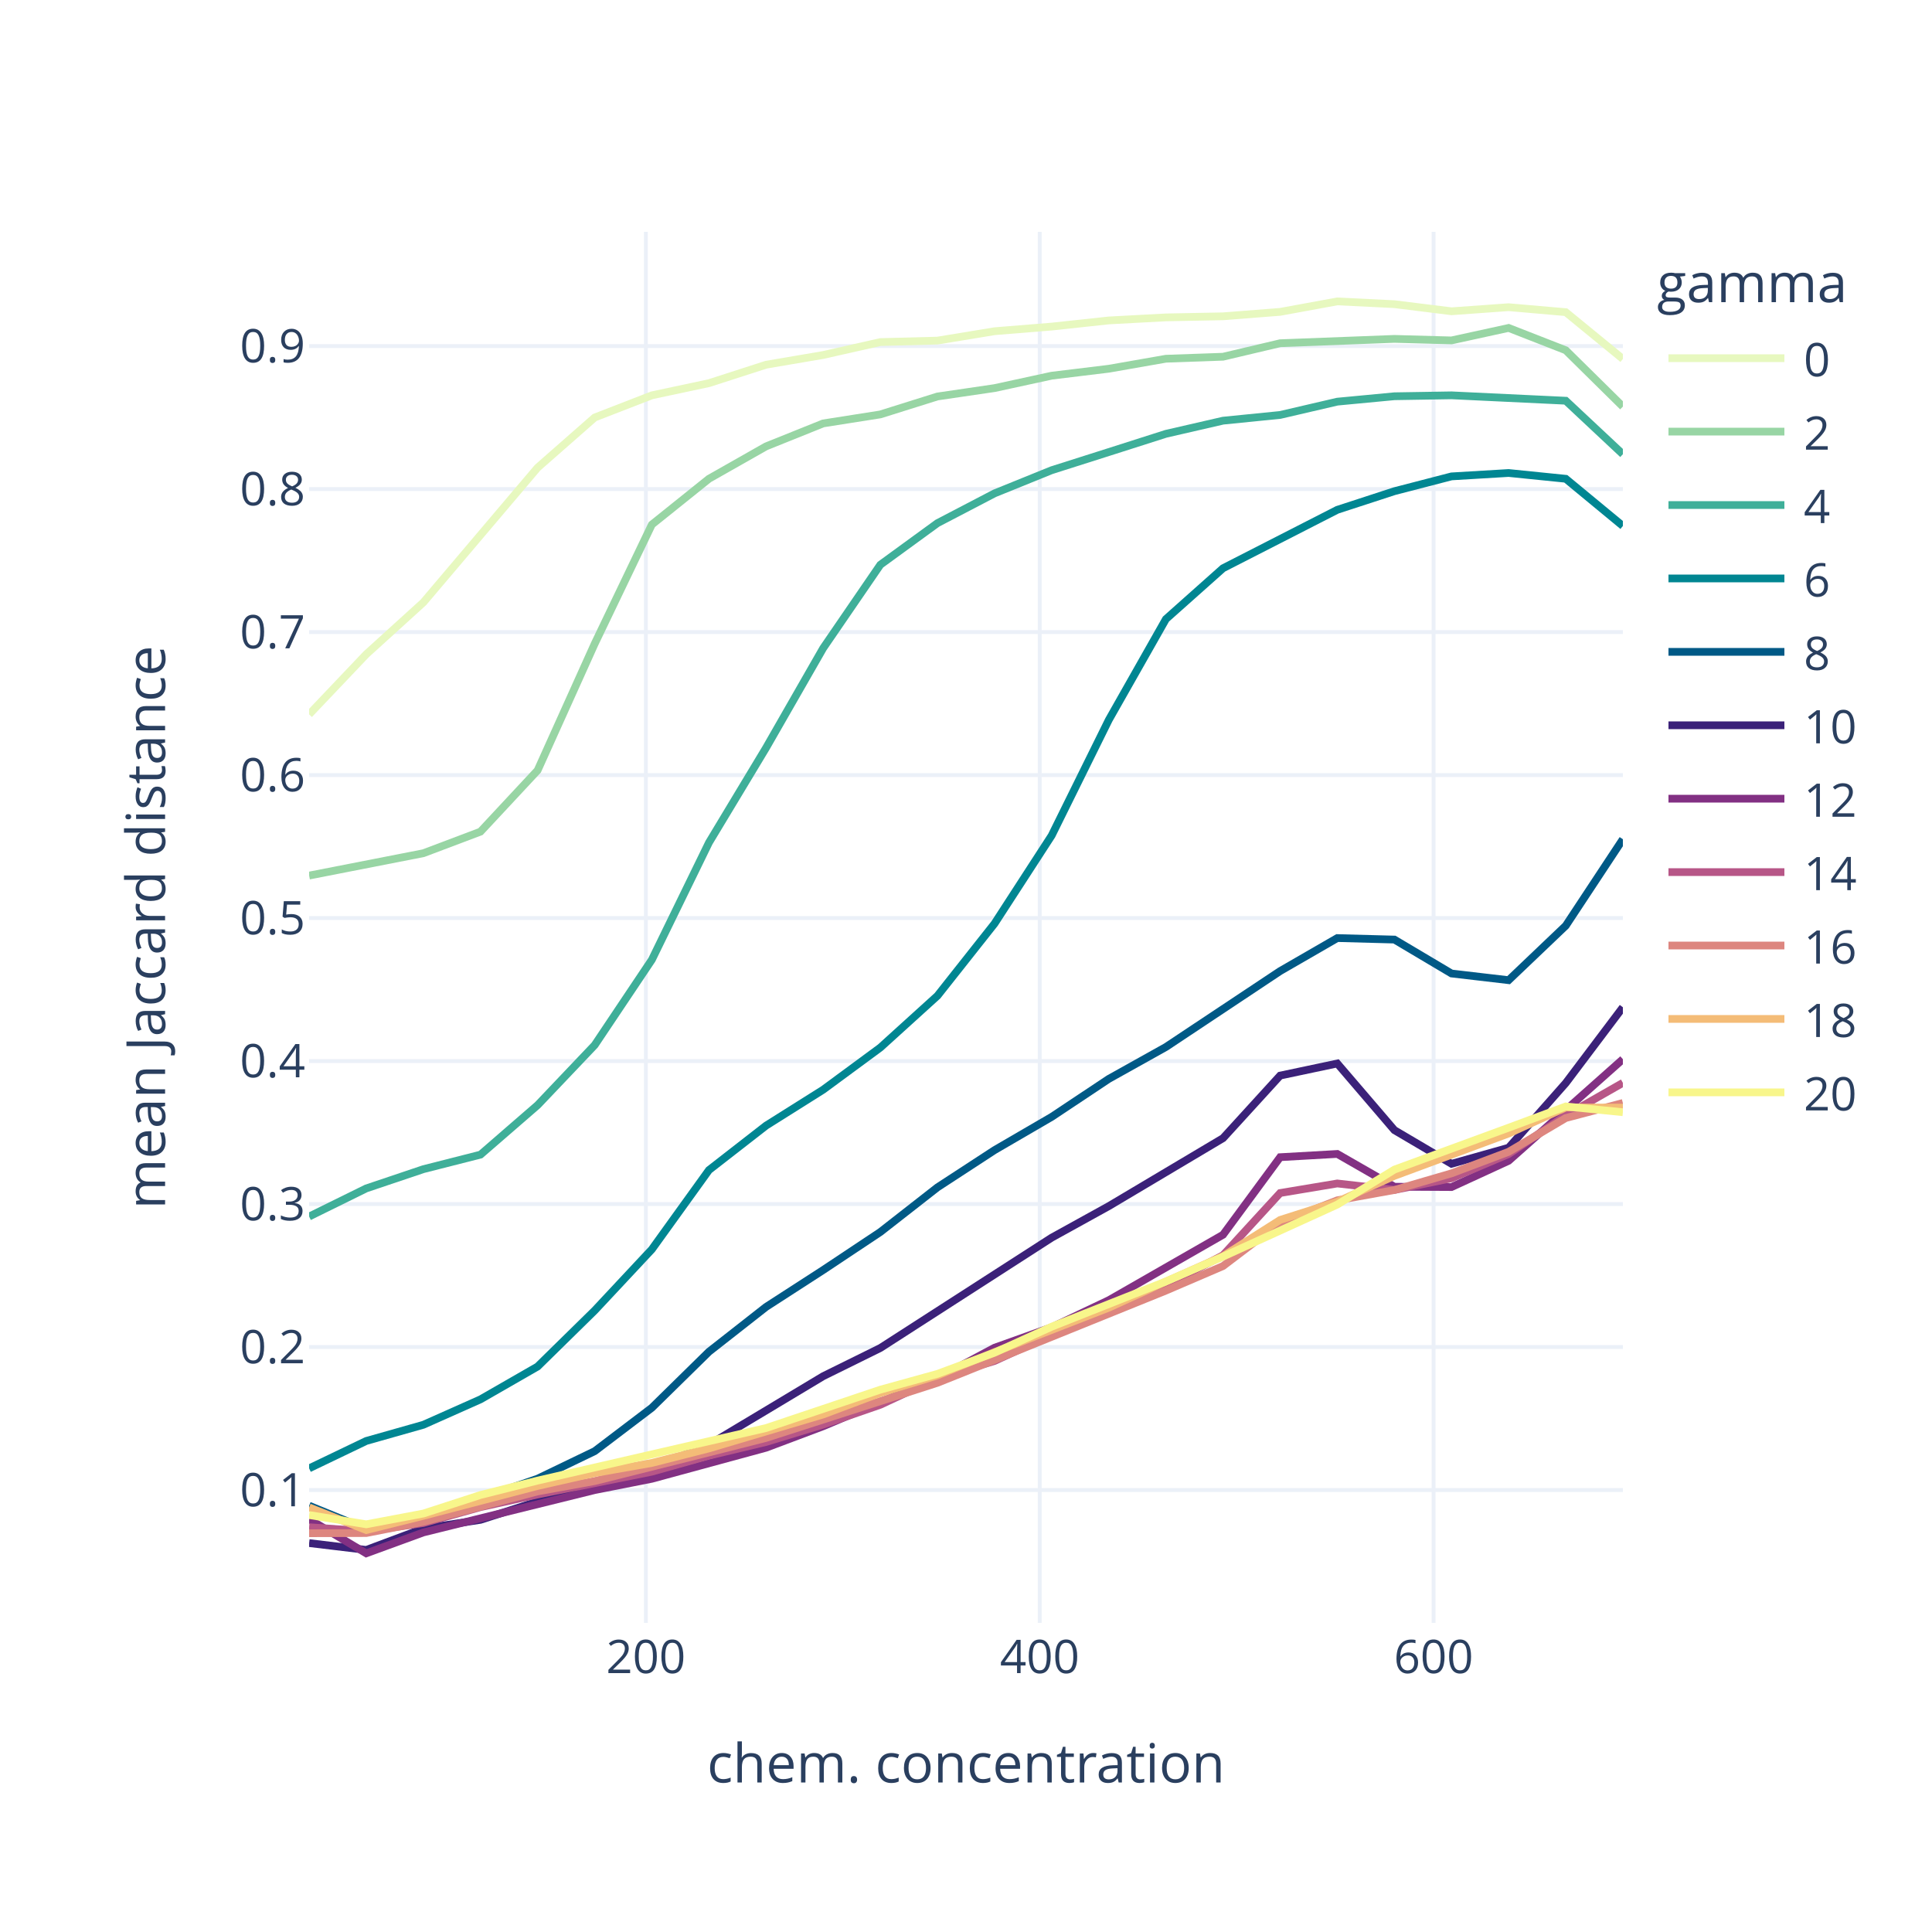
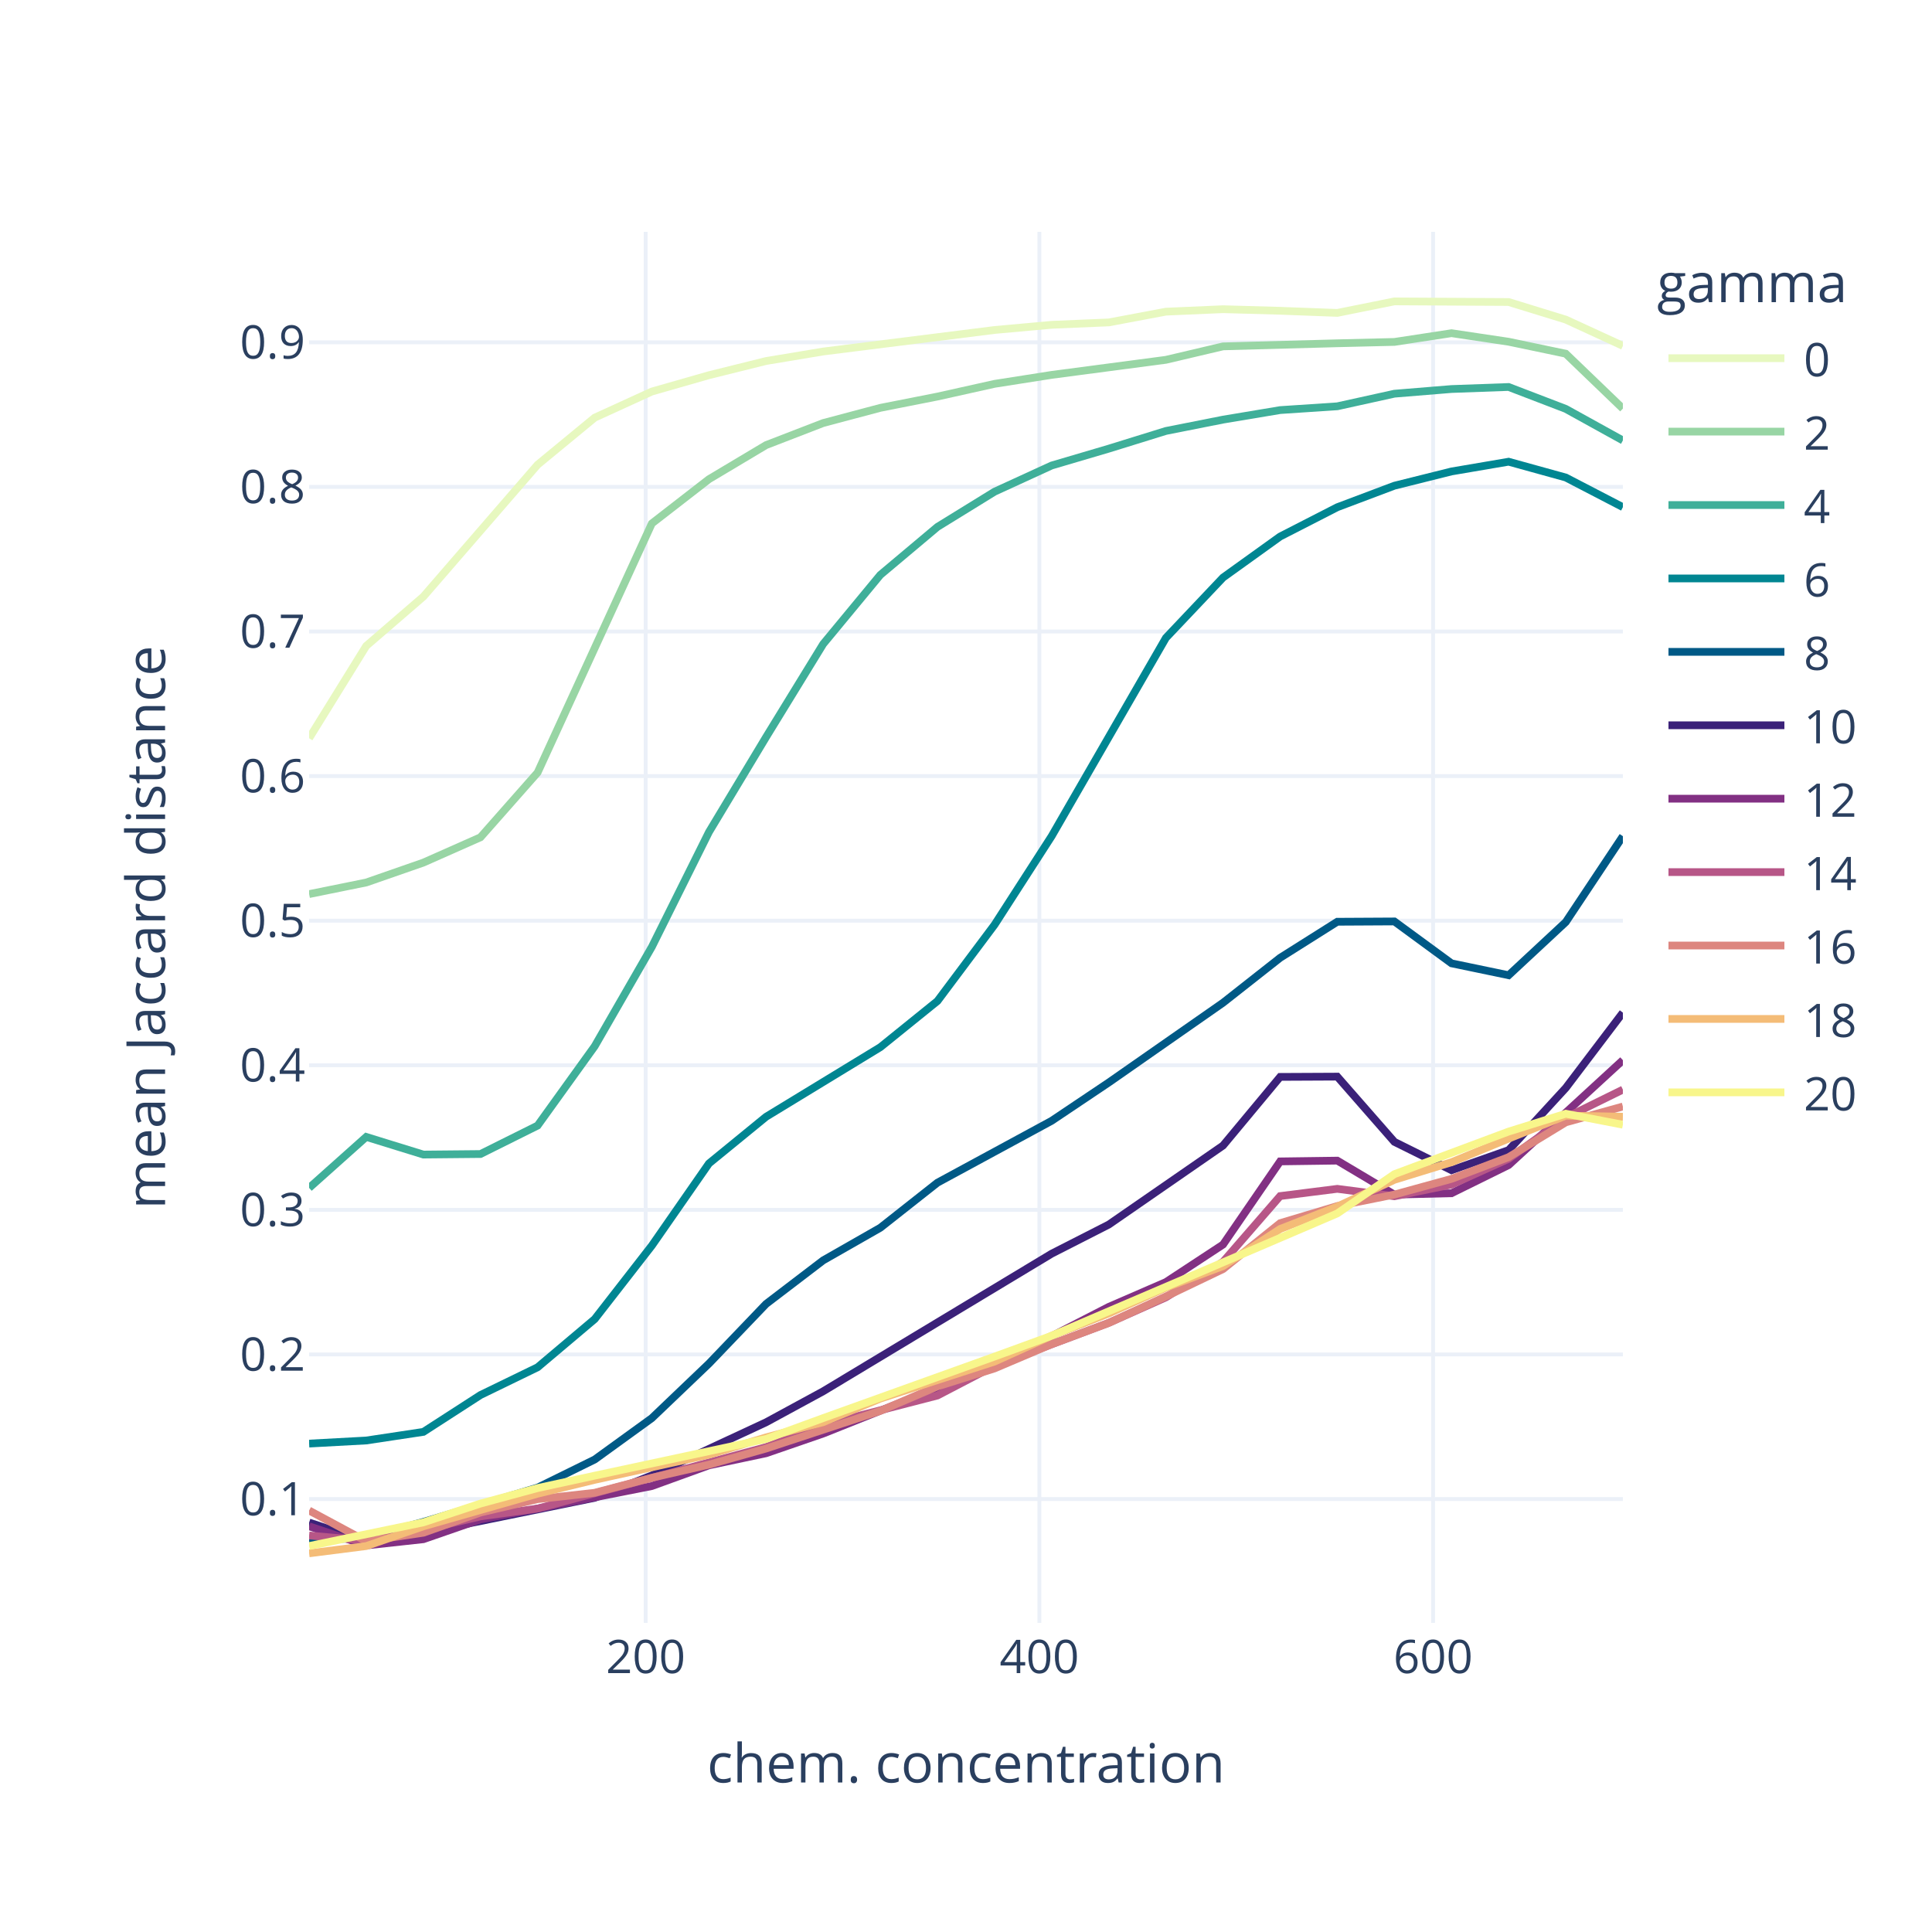
<svg xmlns="http://www.w3.org/2000/svg" class="main-svg" width="500" height="500" style="" viewBox="0 0 500 500">
  <rect x="0" y="0" width="500" height="500" style="fill: rgb(255, 255, 255); fill-opacity: 1;" />
-   <defs id="defs-a12a97">
+   <defs id="defs-058bdd">
    <g class="clips">
-       <clipPath id="clipa12a97xyplot" class="plotclip">
+       <clipPath id="clip058bddxyplot" class="plotclip">
        <rect width="340" height="360" />
      </clipPath>
-       <clipPath class="axesclip" id="clipa12a97x">
+       <clipPath class="axesclip" id="clip058bddx">
        <rect x="80" y="0" width="340" height="500" />
      </clipPath>
-       <clipPath class="axesclip" id="clipa12a97y">
+       <clipPath class="axesclip" id="clip058bddy">
        <rect x="0" y="60" width="500" height="360" />
      </clipPath>
-       <clipPath class="axesclip" id="clipa12a97xy">
+       <clipPath class="axesclip" id="clip058bddxy">
        <rect x="80" y="60" width="340" height="360" />
      </clipPath>
    </g>
    <g class="gradients" />
    <g class="patterns" />
  </defs>
  <g class="bglayer" />
  <g class="layer-below">
    <g class="imagelayer" />
    <g class="shapelayer" />
  </g>
  <g class="cartesianlayer">
    <g class="subplot xy">
      <g class="layer-subplot">
        <g class="shapelayer" />
        <g class="imagelayer" />
      </g>
      <g class="minor-gridlayer">
        <g class="x" />
        <g class="y" />
      </g>
      <g class="gridlayer">
        <g class="x">
-           <path class="xgrid crisp" transform="translate(167.15,0)" d="M0,60v360" style="stroke: rgb(235, 240, 248); stroke-opacity: 1; stroke-width: 1px;" />
-           <path class="xgrid crisp" transform="translate(269.08,0)" d="M0,60v360" style="stroke: rgb(235, 240, 248); stroke-opacity: 1; stroke-width: 1px;" />
-           <path class="xgrid crisp" transform="translate(371.01,0)" d="M0,60v360" style="stroke: rgb(235, 240, 248); stroke-opacity: 1; stroke-width: 1px;" />
+           <path class="xgrid crisp" transform="translate(167.1,0)" d="M0,60v360" style="stroke: rgb(235, 240, 248); stroke-opacity: 1; stroke-width: 1px;" />
+           <path class="xgrid crisp" transform="translate(268.99,0)" d="M0,60v360" style="stroke: rgb(235, 240, 248); stroke-opacity: 1; stroke-width: 1px;" />
+           <path class="xgrid crisp" transform="translate(370.88,0)" d="M0,60v360" style="stroke: rgb(235, 240, 248); stroke-opacity: 1; stroke-width: 1px;" />
        </g>
        <g class="y">
-           <path class="ygrid crisp" transform="translate(0,385.62)" d="M80,0h340" style="stroke: rgb(235, 240, 248); stroke-opacity: 1; stroke-width: 1px;" />
-           <path class="ygrid crisp" transform="translate(0,348.61)" d="M80,0h340" style="stroke: rgb(235, 240, 248); stroke-opacity: 1; stroke-width: 1px;" />
-           <path class="ygrid crisp" transform="translate(0,311.61)" d="M80,0h340" style="stroke: rgb(235, 240, 248); stroke-opacity: 1; stroke-width: 1px;" />
-           <path class="ygrid crisp" transform="translate(0,274.6)" d="M80,0h340" style="stroke: rgb(235, 240, 248); stroke-opacity: 1; stroke-width: 1px;" />
-           <path class="ygrid crisp" transform="translate(0,237.59)" d="M80,0h340" style="stroke: rgb(235, 240, 248); stroke-opacity: 1; stroke-width: 1px;" />
-           <path class="ygrid crisp" transform="translate(0,200.59)" d="M80,0h340" style="stroke: rgb(235, 240, 248); stroke-opacity: 1; stroke-width: 1px;" />
-           <path class="ygrid crisp" transform="translate(0,163.58)" d="M80,0h340" style="stroke: rgb(235, 240, 248); stroke-opacity: 1; stroke-width: 1px;" />
-           <path class="ygrid crisp" transform="translate(0,126.57)" d="M80,0h340" style="stroke: rgb(235, 240, 248); stroke-opacity: 1; stroke-width: 1px;" />
-           <path class="ygrid crisp" transform="translate(0,89.57)" d="M80,0h340" style="stroke: rgb(235, 240, 248); stroke-opacity: 1; stroke-width: 1px;" />
+           <path class="ygrid crisp" transform="translate(0,387.95)" d="M80,0h340" style="stroke: rgb(235, 240, 248); stroke-opacity: 1; stroke-width: 1px;" />
+           <path class="ygrid crisp" transform="translate(0,350.53)" d="M80,0h340" style="stroke: rgb(235, 240, 248); stroke-opacity: 1; stroke-width: 1px;" />
+           <path class="ygrid crisp" transform="translate(0,313.11)" d="M80,0h340" style="stroke: rgb(235, 240, 248); stroke-opacity: 1; stroke-width: 1px;" />
+           <path class="ygrid crisp" transform="translate(0,275.69)" d="M80,0h340" style="stroke: rgb(235, 240, 248); stroke-opacity: 1; stroke-width: 1px;" />
+           <path class="ygrid crisp" transform="translate(0,238.27)" d="M80,0h340" style="stroke: rgb(235, 240, 248); stroke-opacity: 1; stroke-width: 1px;" />
+           <path class="ygrid crisp" transform="translate(0,200.85)" d="M80,0h340" style="stroke: rgb(235, 240, 248); stroke-opacity: 1; stroke-width: 1px;" />
+           <path class="ygrid crisp" transform="translate(0,163.43)" d="M80,0h340" style="stroke: rgb(235, 240, 248); stroke-opacity: 1; stroke-width: 1px;" />
+           <path class="ygrid crisp" transform="translate(0,126.01)" d="M80,0h340" style="stroke: rgb(235, 240, 248); stroke-opacity: 1; stroke-width: 1px;" />
+           <path class="ygrid crisp" transform="translate(0,88.59)" d="M80,0h340" style="stroke: rgb(235, 240, 248); stroke-opacity: 1; stroke-width: 1px;" />
        </g>
      </g>
      <g class="zerolinelayer" />
      <g class="layer-between">
        <g class="shapelayer" />
        <g class="imagelayer" />
      </g>
      <path class="xlines-below" />
      <path class="ylines-below" />
      <g class="overlines-below" />
      <g class="xaxislayer-below" />
      <g class="yaxislayer-below" />
      <g class="overaxes-below" />
      <g class="overplot">
-         <g class="xy" transform="translate(80,60)" clip-path="url(#clipa12a97xyplot)">
+         <g class="xy" transform="translate(80,60)" clip-path="url(#clip058bddxyplot)">
          <g class="scatterlayer mlayer">
-             <g class="trace scatter traceb04408" style="stroke-miterlimit: 2; opacity: 1;">
-               <g class="fills" />
-               <g class="errorbars" />
-               <g class="lines">
-                 <path class="js-line" d="M0,124.88L14.78,109.33L29.57,95.9L59.13,61.03L73.91,48.05L88.7,42.31L103.48,39.16L118.26,34.39L133.04,31.87L147.83,28.53L162.61,28.15L177.39,25.72L192.17,24.52L206.96,22.93L221.74,22.14L236.52,21.86L251.3,20.71L266.09,18L280.87,18.72L295.65,20.56L310.43,19.5L325.22,20.79L340,32.9" style="vector-effect: none; fill: none; stroke: rgb(231, 248, 191); stroke-opacity: 1; stroke-width: 2px; opacity: 1;" />
-               </g>
-               <g class="points" />
-               <g class="text" />
-             </g>
-             <g class="trace scatter traceb41085" style="stroke-miterlimit: 2; opacity: 1;">
-               <g class="fills" />
-               <g class="errorbars" />
-               <g class="lines">
-                 <path class="js-line" d="M0,166.6L29.57,160.81L44.35,155.23L59.13,139.37L73.91,106.59L88.7,75.76L103.48,63.9L118.26,55.52L133.04,49.58L147.83,47.25L162.61,42.61L177.39,40.44L192.17,37.23L206.96,35.43L221.74,32.84L236.52,32.32L251.3,28.83L280.87,27.7L295.65,28.1L310.43,24.87L325.22,30.65L340,45.23" style="vector-effect: none; fill: none; stroke: rgb(152, 213, 164); stroke-opacity: 1; stroke-width: 2px; opacity: 1;" />
-               </g>
-               <g class="points" />
-               <g class="text" />
-             </g>
-             <g class="trace scatter trace6f88bd" style="stroke-miterlimit: 2; opacity: 1;">
-               <g class="fills" />
-               <g class="errorbars" />
-               <g class="lines">
-                 <path class="js-line" d="M0,254.84L14.78,247.56L29.57,242.58L44.35,238.82L59.13,226.01L73.91,210.46L88.7,188.38L103.48,158.06L118.26,133.53L133.04,107.74L147.83,86.16L162.61,75.39L177.39,67.68L192.17,61.69L206.96,56.99L221.74,52.27L236.52,48.87L251.3,47.39L266.09,43.95L280.87,42.55L295.65,42.31L325.22,43.71L340,57.55" style="vector-effect: none; fill: none; stroke: rgb(63, 175, 153); stroke-opacity: 1; stroke-width: 2px; opacity: 1;" />
-               </g>
-               <g class="points" />
-               <g class="text" />
-             </g>
-             <g class="trace scatter trace074130" style="stroke-miterlimit: 2; opacity: 1;">
-               <g class="fills" />
-               <g class="errorbars" />
-               <g class="lines">
-                 <path class="js-line" d="M0,320.01L14.78,312.92L29.57,308.73L44.35,302.15L59.13,293.66L73.91,279.15L88.7,263.33L103.48,242.81L118.26,231.31L133.04,222.01L147.83,211.11L162.61,197.71L177.39,179.02L192.17,156.23L206.96,126.3L221.74,100.22L236.52,87.06L266.09,71.94L280.87,67.12L295.65,63.29L310.43,62.41L325.22,63.91L340,76.12" style="vector-effect: none; fill: none; stroke: rgb(0, 134, 146); stroke-opacity: 1; stroke-width: 2px; opacity: 1;" />
-               </g>
-               <g class="points" />
-               <g class="text" />
-             </g>
-             <g class="trace scatter trace731629" style="stroke-miterlimit: 2; opacity: 1;">
-               <g class="fills" />
-               <g class="errorbars" />
-               <g class="lines">
-                 <path class="js-line" d="M0,329.67L14.78,335.7L29.57,332.89L59.13,322.68L73.91,315.56L88.7,304.33L103.48,289.82L118.26,278.23L133.04,268.68L147.83,258.84L162.61,247.29L177.39,237.65L192.17,229.05L206.96,219.21L221.74,210.96L251.3,191.31L266.09,182.77L280.87,183.16L295.65,191.94L310.43,193.67L325.22,179.57L340,157.19" style="vector-effect: none; fill: none; stroke: rgb(0, 89, 134); stroke-opacity: 1; stroke-width: 2px; opacity: 1;" />
-               </g>
-               <g class="points" />
-               <g class="text" />
-             </g>
-             <g class="trace scatter tracebfb0c3" style="stroke-miterlimit: 2; opacity: 1;">
-               <g class="fills" />
-               <g class="errorbars" />
-               <g class="lines">
-                 <path class="js-line" d="M0,339.35L14.78,341.12L29.57,335.59L44.35,333.33L59.13,328.59L88.7,319.94L103.48,313.89L133.04,296.16L147.83,288.86L192.17,260.31L206.96,252.14L236.52,234.56L251.3,218.36L266.09,215.23L280.87,232.48L295.65,241.19L310.43,237.03L325.22,220.29L340,200.68" style="vector-effect: none; fill: none; stroke: rgb(59, 33, 121); stroke-opacity: 1; stroke-width: 2px; opacity: 1;" />
-               </g>
-               <g class="points" />
-               <g class="text" />
-             </g>
-             <g class="trace scatter tracec64d1e" style="stroke-miterlimit: 2; opacity: 1;">
-               <g class="fills" />
-               <g class="errorbars" />
-               <g class="lines">
-                 <path class="js-line" d="M0,333.17L14.78,342L29.57,336.59L73.91,325.63L88.7,322.71L118.26,314.67L133.04,309.11L162.61,296.65L177.39,288.79L192.17,283.5L206.96,276.49L236.52,259.55L251.3,239.48L266.09,238.64L280.87,247.13L295.65,247.21L310.43,240.41L340,214.12" style="vector-effect: none; fill: none; stroke: rgb(130, 48, 131); stroke-opacity: 1; stroke-width: 2px; opacity: 1;" />
-               </g>
-               <g class="points" />
-               <g class="text" />
-             </g>
-             <g class="trace scatter trace004baf" style="stroke-miterlimit: 2; opacity: 1;">
-               <g class="fills" />
-               <g class="errorbars" />
-               <g class="lines">
-                 <path class="js-line" d="M0,335.24L14.78,336.29L29.57,334.16L44.35,330.04L59.13,326.78L88.7,320.87L103.48,316.71L118.26,313.18L133.04,308.67L147.83,303.55L162.61,296.68L177.39,292.21L192.17,285.43L221.74,272.68L236.52,264.85L251.3,248.75L266.09,246.28L280.87,247.96L295.65,244.93L310.43,238.66L325.22,228.68L340,220.24" style="vector-effect: none; fill: none; stroke: rgb(183, 86, 135); stroke-opacity: 1; stroke-width: 2px; opacity: 1;" />
-               </g>
-               <g class="points" />
-               <g class="text" />
-             </g>
-             <g class="trace scatter trace7c7a86" style="stroke-miterlimit: 2; opacity: 1;">
-               <g class="fills" />
-               <g class="errorbars" />
-               <g class="lines">
-                 <path class="js-line" d="M0,336.8L14.78,336.75L29.57,333.85L59.13,325.98L73.91,323.3L103.48,315.89L118.26,312.14L162.61,297.87L177.39,291.95L221.74,274L236.52,267.65L251.3,256.42L266.09,250.64L280.87,247.97L295.65,243.66L310.43,238.09L325.22,229.34L340,225.45" style="vector-effect: none; fill: none; stroke: rgb(221, 134, 127); stroke-opacity: 1; stroke-width: 2px; opacity: 1;" />
-               </g>
-               <g class="points" />
-               <g class="text" />
-             </g>
-             <g class="trace scatter trace70b129" style="stroke-miterlimit: 2; opacity: 1;">
-               <g class="fills" />
-               <g class="errorbars" />
-               <g class="lines">
-                 <path class="js-line" d="M0,330.11L14.78,335.98L29.57,332.29L59.13,324.56L73.91,321.22L88.7,318.61L103.48,314.85L133.04,306.06L147.83,300.51L162.61,295.95L177.39,289.93L206.96,278.42L221.74,271.68L236.52,265.09L251.3,255.72L266.09,251L280.87,244.31L310.43,233.35L325.22,226.61L340,226.65" style="vector-effect: none; fill: none; stroke: rgb(244, 188, 119); stroke-opacity: 1; stroke-width: 2px; opacity: 1;" />
-               </g>
-               <g class="points" />
-               <g class="text" />
-             </g>
-             <g class="trace scatter traced16cd9" style="stroke-miterlimit: 2; opacity: 1;">
-               <g class="fills" />
-               <g class="errorbars" />
-               <g class="lines">
-                 <path class="js-line" d="M0,332.09L14.78,334.49L29.57,331.7L44.35,326.9L59.13,323.18L118.26,309.58L133.04,304.62L147.83,299.65L162.61,295.56L177.39,290.07L192.17,283.35L221.74,271.63L236.52,265.2L266.09,251.74L280.87,242.69L310.43,231.85L325.22,226.35L340,227.84" style="vector-effect: none; fill: none; stroke: rgb(248, 246, 139); stroke-opacity: 1; stroke-width: 2px; opacity: 1;" />
+             <g class="trace scatter trace7c8377" style="stroke-miterlimit: 2; opacity: 1;">
+               <g class="fills" />
+               <g class="errorbars" />
+               <g class="lines">
+                 <path class="js-line" d="M0,131.06L14.78,107.17L29.57,94.41L59.13,60.27L73.91,48.09L88.7,41.33L103.48,37.1L118.26,33.43L133.04,30.97L177.39,25.4L192.17,24.06L206.96,23.44L221.74,20.66L236.52,20.02L251.3,20.43L266.09,20.98L280.87,18L310.43,18.16L325.22,22.71L340,29.51" style="vector-effect: none; fill: none; stroke: rgb(231, 248, 191); stroke-opacity: 1; stroke-width: 2px; opacity: 1;" />
+               </g>
+               <g class="points" />
+               <g class="text" />
+             </g>
+             <g class="trace scatter trace9afc5a" style="stroke-miterlimit: 2; opacity: 1;">
+               <g class="fills" />
+               <g class="errorbars" />
+               <g class="lines">
+                 <path class="js-line" d="M0,171.39L14.78,168.39L29.57,163.24L44.35,156.69L59.13,139.94L88.7,75.47L103.48,64.01L118.26,55.19L133.04,49.48L147.83,45.55L162.61,42.63L177.39,39.34L192.17,37.02L221.74,33.12L236.52,29.64L266.09,28.84L280.87,28.49L295.65,26.23L310.43,28.44L325.22,31.54L340,45.75" style="vector-effect: none; fill: none; stroke: rgb(152, 213, 164); stroke-opacity: 1; stroke-width: 2px; opacity: 1;" />
+               </g>
+               <g class="points" />
+               <g class="text" />
+             </g>
+             <g class="trace scatter trace355b8c" style="stroke-miterlimit: 2; opacity: 1;">
+               <g class="fills" />
+               <g class="errorbars" />
+               <g class="lines">
+                 <path class="js-line" d="M0,247.43L14.78,234.23L29.57,238.8L44.35,238.66L59.13,231.3L73.91,210.76L88.7,185.05L103.48,155.33L118.26,130.76L133.04,106.67L147.83,88.78L162.61,76.36L177.39,67.25L192.17,60.47L206.96,56.11L221.74,51.53L236.52,48.6L251.3,46.13L266.09,45.15L280.87,41.89L295.65,40.68L310.43,40.15L325.22,45.82L340,53.99" style="vector-effect: none; fill: none; stroke: rgb(63, 175, 153); stroke-opacity: 1; stroke-width: 2px; opacity: 1;" />
+               </g>
+               <g class="points" />
+               <g class="text" />
+             </g>
+             <g class="trace scatter tracefa02d4" style="stroke-miterlimit: 2; opacity: 1;">
+               <g class="fills" />
+               <g class="errorbars" />
+               <g class="lines">
+                 <path class="js-line" d="M0,313.6L14.78,312.8L29.57,310.57L44.35,301.03L59.13,293.85L73.91,281.38L88.7,262.36L103.48,241.1L118.26,229.02L147.83,211.01L162.61,199.07L177.39,179.33L192.17,156.39L221.74,105.08L236.52,89.47L251.3,78.85L266.09,71.27L280.87,65.7L295.65,62.01L310.43,59.49L325.22,63.58L340,71.25" style="vector-effect: none; fill: none; stroke: rgb(0, 134, 146); stroke-opacity: 1; stroke-width: 2px; opacity: 1;" />
+               </g>
+               <g class="points" />
+               <g class="text" />
+             </g>
+             <g class="trace scatter trace5e05b9" style="stroke-miterlimit: 2; opacity: 1;">
+               <g class="fills" />
+               <g class="errorbars" />
+               <g class="lines">
+                 <path class="js-line" d="M0,338.75L14.78,337.89L29.57,333.87L59.13,324.99L73.91,317.72L88.7,307.01L103.48,292.89L118.26,277.46L133.04,266.18L147.83,257.74L162.61,246.08L192.17,230.06L206.96,220.14L236.52,199.51L251.3,187.88L266.09,178.55L280.87,178.47L295.65,189.31L310.43,192.39L325.22,178.63L340,156.41" style="vector-effect: none; fill: none; stroke: rgb(0, 89, 134); stroke-opacity: 1; stroke-width: 2px; opacity: 1;" />
+               </g>
+               <g class="points" />
+               <g class="text" />
+             </g>
+             <g class="trace scatter tracef53d47" style="stroke-miterlimit: 2; opacity: 1;">
+               <g class="fills" />
+               <g class="errorbars" />
+               <g class="lines">
+                 <path class="js-line" d="M0,334.03L14.78,338.93L29.57,336.66L73.91,327.63L88.7,321.84L118.26,308.09L133.04,300.06L192.17,264.45L206.96,256.91L236.52,236.47L251.3,218.7L266.09,218.63L280.87,235.51L295.65,242.85L310.43,237.65L325.22,221.56L340,202.07" style="vector-effect: none; fill: none; stroke: rgb(59, 33, 121); stroke-opacity: 1; stroke-width: 2px; opacity: 1;" />
+               </g>
+               <g class="points" />
+               <g class="text" />
+             </g>
+             <g class="trace scatter trace1b662a" style="stroke-miterlimit: 2; opacity: 1;">
+               <g class="fills" />
+               <g class="errorbars" />
+               <g class="lines">
+                 <path class="js-line" d="M0,335L14.78,339.96L29.57,338.35L44.35,333.23L59.13,330.42L88.7,324.59L103.48,319.23L118.26,316.1L133.04,311L177.39,293.28L192.17,285.8L206.96,278.21L221.74,271.8L236.52,262.09L251.3,240.57L266.09,240.37L280.87,249.17L295.65,248.81L310.43,241.52L340,214.37" style="vector-effect: none; fill: none; stroke: rgb(130, 48, 131); stroke-opacity: 1; stroke-width: 2px; opacity: 1;" />
+               </g>
+               <g class="points" />
+               <g class="text" />
+             </g>
+             <g class="trace scatter trace104a2e" style="stroke-miterlimit: 2; opacity: 1;">
+               <g class="fills" />
+               <g class="errorbars" />
+               <g class="lines">
+                 <path class="js-line" d="M0,337.39L14.78,338.72L29.57,335.92L44.35,332.44L59.13,330.42L118.26,314.51L133.04,308.79L162.61,301.16L177.39,293.45L206.96,282.35L221.74,275.75L236.52,266.56L251.3,249.54L266.09,247.67L280.87,249.59L295.65,246.57L310.43,239.89L325.22,229.26L340,221.99" style="vector-effect: none; fill: none; stroke: rgb(183, 86, 135); stroke-opacity: 1; stroke-width: 2px; opacity: 1;" />
+               </g>
+               <g class="points" />
+               <g class="text" />
+             </g>
+             <g class="trace scatter trace4af485" style="stroke-miterlimit: 2; opacity: 1;">
+               <g class="fills" />
+               <g class="errorbars" />
+               <g class="lines">
+                 <path class="js-line" d="M0,330.92L14.78,338.87L29.57,336.67L44.35,331.44L59.13,327.98L73.91,326.33L88.7,322.44L103.48,319.05L118.26,314.88L147.83,305.13L162.61,298.8L177.39,294.15L192.17,287.87L206.96,282.37L221.74,275.52L236.52,268.44L251.3,256.55L266.09,252.12L280.87,249.15L295.65,245.09L310.43,239.47L325.22,230.46L340,226.36" style="vector-effect: none; fill: none; stroke: rgb(221, 134, 127); stroke-opacity: 1; stroke-width: 2px; opacity: 1;" />
+               </g>
+               <g class="points" />
+               <g class="text" />
+             </g>
+             <g class="trace scatter trace465ec8" style="stroke-miterlimit: 2; opacity: 1;">
+               <g class="fills" />
+               <g class="errorbars" />
+               <g class="lines">
+                 <path class="js-line" d="M0,342L14.78,340.12L29.57,335.01L59.13,326.57L73.91,322.98L103.48,316.46L118.26,311.99L133.04,308.05L147.83,301.95L177.39,292.37L192.17,285.69L206.96,279.91L221.74,273.22L236.52,267.66L251.3,258.06L266.09,252.26L280.87,245.33L295.65,240.78L310.43,234.67L325.22,228.73L340,229.01" style="vector-effect: none; fill: none; stroke: rgb(244, 188, 119); stroke-opacity: 1; stroke-width: 2px; opacity: 1;" />
+               </g>
+               <g class="points" />
+               <g class="text" />
+             </g>
+             <g class="trace scatter trace07a4ed" style="stroke-miterlimit: 2; opacity: 1;">
+               <g class="fills" />
+               <g class="errorbars" />
+               <g class="lines">
+                 <path class="js-line" d="M0,340.11L29.57,333.99L44.35,329.12L59.13,325.11L73.91,321.9L118.26,312.4L133.04,307L177.39,291.08L192.17,285.69L266.09,254.03L280.87,243.87L310.43,232.85L325.22,228.23L340,231.08" style="vector-effect: none; fill: none; stroke: rgb(248, 246, 139); stroke-opacity: 1; stroke-width: 2px; opacity: 1;" />
              </g>
              <g class="points" />
              <g class="text" />
            </g>
          </g>
        </g>
      </g>
      <g class="zerolinelayer-above" />
      <path class="xlines-above crisp" d="M0,0" style="fill: none;" />
      <path class="ylines-above crisp" d="M0,0" style="fill: none;" />
      <g class="overlines-above" />
      <g class="xaxislayer-above">
        <g class="xtick">
-           <text text-anchor="middle" x="0" y="433" transform="translate(167.15,0)" style="font-family: 'Open Sans', verdana, arial, sans-serif; font-size: 12px; fill: rgb(42, 63, 95); fill-opacity: 1; white-space: pre;">200</text>
+           <text text-anchor="middle" x="0" y="433" transform="translate(167.1,0)" style="font-family: 'Open Sans', verdana, arial, sans-serif; font-size: 12px; fill: rgb(42, 63, 95); fill-opacity: 1; white-space: pre;">200</text>
        </g>
        <g class="xtick">
-           <text text-anchor="middle" x="0" y="433" style="font-family: 'Open Sans', verdana, arial, sans-serif; font-size: 12px; fill: rgb(42, 63, 95); fill-opacity: 1; white-space: pre;" transform="translate(269.08,0)">400</text>
+           <text text-anchor="middle" x="0" y="433" style="font-family: 'Open Sans', verdana, arial, sans-serif; font-size: 12px; fill: rgb(42, 63, 95); fill-opacity: 1; white-space: pre;" transform="translate(268.99,0)">400</text>
        </g>
        <g class="xtick">
-           <text text-anchor="middle" x="0" y="433" style="font-family: 'Open Sans', verdana, arial, sans-serif; font-size: 12px; fill: rgb(42, 63, 95); fill-opacity: 1; white-space: pre;" transform="translate(371.01,0)">600</text>
+           <text text-anchor="middle" x="0" y="433" style="font-family: 'Open Sans', verdana, arial, sans-serif; font-size: 12px; fill: rgb(42, 63, 95); fill-opacity: 1; white-space: pre;" transform="translate(370.88,0)">600</text>
        </g>
      </g>
      <g class="yaxislayer-above">
        <g class="ytick">
-           <text text-anchor="end" x="79" y="4.2" transform="translate(0,385.62)" style="font-family: 'Open Sans', verdana, arial, sans-serif; font-size: 12px; fill: rgb(42, 63, 95); fill-opacity: 1; white-space: pre;">0.1</text>
-         </g>
-         <g class="ytick">
-           <text text-anchor="end" x="79" y="4.2" style="font-family: 'Open Sans', verdana, arial, sans-serif; font-size: 12px; fill: rgb(42, 63, 95); fill-opacity: 1; white-space: pre;" transform="translate(0,348.61)">0.2</text>
-         </g>
-         <g class="ytick">
-           <text text-anchor="end" x="79" y="4.2" style="font-family: 'Open Sans', verdana, arial, sans-serif; font-size: 12px; fill: rgb(42, 63, 95); fill-opacity: 1; white-space: pre;" transform="translate(0,311.61)">0.3</text>
-         </g>
-         <g class="ytick">
-           <text text-anchor="end" x="79" y="4.2" style="font-family: 'Open Sans', verdana, arial, sans-serif; font-size: 12px; fill: rgb(42, 63, 95); fill-opacity: 1; white-space: pre;" transform="translate(0,274.6)">0.4</text>
-         </g>
-         <g class="ytick">
-           <text text-anchor="end" x="79" y="4.2" style="font-family: 'Open Sans', verdana, arial, sans-serif; font-size: 12px; fill: rgb(42, 63, 95); fill-opacity: 1; white-space: pre;" transform="translate(0,237.59)">0.5</text>
-         </g>
-         <g class="ytick">
-           <text text-anchor="end" x="79" y="4.2" style="font-family: 'Open Sans', verdana, arial, sans-serif; font-size: 12px; fill: rgb(42, 63, 95); fill-opacity: 1; white-space: pre;" transform="translate(0,200.59)">0.6</text>
-         </g>
-         <g class="ytick">
-           <text text-anchor="end" x="79" y="4.2" style="font-family: 'Open Sans', verdana, arial, sans-serif; font-size: 12px; fill: rgb(42, 63, 95); fill-opacity: 1; white-space: pre;" transform="translate(0,163.58)">0.7</text>
-         </g>
-         <g class="ytick">
-           <text text-anchor="end" x="79" y="4.2" style="font-family: 'Open Sans', verdana, arial, sans-serif; font-size: 12px; fill: rgb(42, 63, 95); fill-opacity: 1; white-space: pre;" transform="translate(0,126.57)">0.8</text>
-         </g>
-         <g class="ytick">
-           <text text-anchor="end" x="79" y="4.2" style="font-family: 'Open Sans', verdana, arial, sans-serif; font-size: 12px; fill: rgb(42, 63, 95); fill-opacity: 1; white-space: pre;" transform="translate(0,89.57)">0.9</text>
+           <text text-anchor="end" x="79" y="4.2" transform="translate(0,387.95)" style="font-family: 'Open Sans', verdana, arial, sans-serif; font-size: 12px; fill: rgb(42, 63, 95); fill-opacity: 1; white-space: pre;">0.1</text>
+         </g>
+         <g class="ytick">
+           <text text-anchor="end" x="79" y="4.2" style="font-family: 'Open Sans', verdana, arial, sans-serif; font-size: 12px; fill: rgb(42, 63, 95); fill-opacity: 1; white-space: pre;" transform="translate(0,350.53)">0.2</text>
+         </g>
+         <g class="ytick">
+           <text text-anchor="end" x="79" y="4.2" style="font-family: 'Open Sans', verdana, arial, sans-serif; font-size: 12px; fill: rgb(42, 63, 95); fill-opacity: 1; white-space: pre;" transform="translate(0,313.11)">0.3</text>
+         </g>
+         <g class="ytick">
+           <text text-anchor="end" x="79" y="4.2" style="font-family: 'Open Sans', verdana, arial, sans-serif; font-size: 12px; fill: rgb(42, 63, 95); fill-opacity: 1; white-space: pre;" transform="translate(0,275.69)">0.4</text>
+         </g>
+         <g class="ytick">
+           <text text-anchor="end" x="79" y="4.2" style="font-family: 'Open Sans', verdana, arial, sans-serif; font-size: 12px; fill: rgb(42, 63, 95); fill-opacity: 1; white-space: pre;" transform="translate(0,238.27)">0.5</text>
+         </g>
+         <g class="ytick">
+           <text text-anchor="end" x="79" y="4.2" style="font-family: 'Open Sans', verdana, arial, sans-serif; font-size: 12px; fill: rgb(42, 63, 95); fill-opacity: 1; white-space: pre;" transform="translate(0,200.85)">0.6</text>
+         </g>
+         <g class="ytick">
+           <text text-anchor="end" x="79" y="4.2" style="font-family: 'Open Sans', verdana, arial, sans-serif; font-size: 12px; fill: rgb(42, 63, 95); fill-opacity: 1; white-space: pre;" transform="translate(0,163.43)">0.7</text>
+         </g>
+         <g class="ytick">
+           <text text-anchor="end" x="79" y="4.2" style="font-family: 'Open Sans', verdana, arial, sans-serif; font-size: 12px; fill: rgb(42, 63, 95); fill-opacity: 1; white-space: pre;" transform="translate(0,126.01)">0.8</text>
+         </g>
+         <g class="ytick">
+           <text text-anchor="end" x="79" y="4.2" style="font-family: 'Open Sans', verdana, arial, sans-serif; font-size: 12px; fill: rgb(42, 63, 95); fill-opacity: 1; white-space: pre;" transform="translate(0,88.59)">0.9</text>
        </g>
      </g>
      <g class="overaxes-above" />
    </g>
  </g>
  <g class="polarlayer" />
  <g class="smithlayer" />
  <g class="ternarylayer" />
  <g class="geolayer" />
  <g class="funnelarealayer" />
  <g class="pielayer" />
  <g class="iciclelayer" />
  <g class="treemaplayer" />
  <g class="sunburstlayer" />
  <g class="glimages" />
-   <defs id="topdefs-a12a97">
+   <defs id="topdefs-058bdd">
    <g class="clips" />
-     <clipPath id="legenda12a97">
+     <clipPath id="legend058bdd">
      <rect width="59" height="238" x="0" y="0" />
    </clipPath>
  </defs>
  <g class="layer-above">
    <g class="imagelayer" />
    <g class="shapelayer" />
  </g>
  <g class="infolayer">
    <g class="legend" pointer-events="all" transform="translate(426.8,60)">
      <rect class="bg" shape-rendering="crispEdges" style="stroke: rgb(68, 68, 68); stroke-opacity: 1; fill: rgb(255, 255, 255); fill-opacity: 1; stroke-width: 0px;" width="59" height="238" x="0" y="0" />
-       <g class="scrollbox" transform="" clip-path="url(#legenda12a97)">
+       <g class="scrollbox" transform="" clip-path="url(#legend058bdd)">
        <text class="legendtitletext" text-anchor="start" x="2" y="18.2" style="font-family: 'Open Sans', verdana, arial, sans-serif; font-size: 14px; fill: rgb(42, 63, 95); fill-opacity: 1; white-space: pre;">gamma</text>
        <g class="groups" transform="">
          <g class="traces" transform="translate(0,32.7)" style="opacity: 1;">
            <text class="legendtext" text-anchor="start" x="40" y="4.68" style="font-family: 'Open Sans', verdana, arial, sans-serif; font-size: 12px; fill: rgb(42, 63, 95); fill-opacity: 1; white-space: pre;">0</text>
            <g class="layers" style="opacity: 1;">
              <g class="legendfill" />
              <g class="legendlines">
                <path class="js-line" d="M5,0h30" style="fill: none; stroke: rgb(231, 248, 191); stroke-opacity: 1; stroke-width: 2px;" />
              </g>
              <g class="legendsymbols">
                <g class="legendpoints" />
              </g>
            </g>
            <rect class="legendtoggle" x="0" y="-9.5" width="53.861" height="19" style="fill: rgb(0, 0, 0); fill-opacity: 0;" />
          </g>
        </g>
        <g class="groups" transform="">
          <g class="traces" transform="translate(0,51.7)" style="opacity: 1;">
            <text class="legendtext" text-anchor="start" x="40" y="4.68" style="font-family: 'Open Sans', verdana, arial, sans-serif; font-size: 12px; fill: rgb(42, 63, 95); fill-opacity: 1; white-space: pre;">2</text>
            <g class="layers" style="opacity: 1;">
              <g class="legendfill" />
              <g class="legendlines">
                <path class="js-line" d="M5,0h30" style="fill: none; stroke: rgb(152, 213, 164); stroke-opacity: 1; stroke-width: 2px;" />
              </g>
              <g class="legendsymbols">
                <g class="legendpoints" />
              </g>
            </g>
            <rect class="legendtoggle" x="0" y="-9.5" width="53.861" height="19" style="fill: rgb(0, 0, 0); fill-opacity: 0;" />
          </g>
        </g>
        <g class="groups" transform="">
          <g class="traces" transform="translate(0,70.7)" style="opacity: 1;">
            <text class="legendtext" text-anchor="start" x="40" y="4.68" style="font-family: 'Open Sans', verdana, arial, sans-serif; font-size: 12px; fill: rgb(42, 63, 95); fill-opacity: 1; white-space: pre;">4</text>
            <g class="layers" style="opacity: 1;">
              <g class="legendfill" />
              <g class="legendlines">
                <path class="js-line" d="M5,0h30" style="fill: none; stroke: rgb(63, 175, 153); stroke-opacity: 1; stroke-width: 2px;" />
              </g>
              <g class="legendsymbols">
                <g class="legendpoints" />
              </g>
            </g>
            <rect class="legendtoggle" x="0" y="-9.5" width="53.861" height="19" style="fill: rgb(0, 0, 0); fill-opacity: 0;" />
          </g>
        </g>
        <g class="groups" transform="">
          <g class="traces" transform="translate(0,89.7)" style="opacity: 1;">
            <text class="legendtext" text-anchor="start" x="40" y="4.68" style="font-family: 'Open Sans', verdana, arial, sans-serif; font-size: 12px; fill: rgb(42, 63, 95); fill-opacity: 1; white-space: pre;">6</text>
            <g class="layers" style="opacity: 1;">
              <g class="legendfill" />
              <g class="legendlines">
                <path class="js-line" d="M5,0h30" style="fill: none; stroke: rgb(0, 134, 146); stroke-opacity: 1; stroke-width: 2px;" />
              </g>
              <g class="legendsymbols">
                <g class="legendpoints" />
              </g>
            </g>
            <rect class="legendtoggle" x="0" y="-9.5" width="53.861" height="19" style="fill: rgb(0, 0, 0); fill-opacity: 0;" />
          </g>
        </g>
        <g class="groups" transform="">
          <g class="traces" transform="translate(0,108.7)" style="opacity: 1;">
            <text class="legendtext" text-anchor="start" x="40" y="4.68" style="font-family: 'Open Sans', verdana, arial, sans-serif; font-size: 12px; fill: rgb(42, 63, 95); fill-opacity: 1; white-space: pre;">8</text>
            <g class="layers" style="opacity: 1;">
              <g class="legendfill" />
              <g class="legendlines">
                <path class="js-line" d="M5,0h30" style="fill: none; stroke: rgb(0, 89, 134); stroke-opacity: 1; stroke-width: 2px;" />
              </g>
              <g class="legendsymbols">
                <g class="legendpoints" />
              </g>
            </g>
            <rect class="legendtoggle" x="0" y="-9.5" width="53.861" height="19" style="fill: rgb(0, 0, 0); fill-opacity: 0;" />
          </g>
        </g>
        <g class="groups" transform="">
          <g class="traces" transform="translate(0,127.7)" style="opacity: 1;">
            <text class="legendtext" text-anchor="start" x="40" y="4.68" style="font-family: 'Open Sans', verdana, arial, sans-serif; font-size: 12px; fill: rgb(42, 63, 95); fill-opacity: 1; white-space: pre;">10</text>
            <g class="layers" style="opacity: 1;">
              <g class="legendfill" />
              <g class="legendlines">
                <path class="js-line" d="M5,0h30" style="fill: none; stroke: rgb(59, 33, 121); stroke-opacity: 1; stroke-width: 2px;" />
              </g>
              <g class="legendsymbols">
                <g class="legendpoints" />
              </g>
            </g>
            <rect class="legendtoggle" x="0" y="-9.5" width="53.861" height="19" style="fill: rgb(0, 0, 0); fill-opacity: 0;" />
          </g>
        </g>
        <g class="groups" transform="">
          <g class="traces" transform="translate(0,146.7)" style="opacity: 1;">
            <text class="legendtext" text-anchor="start" x="40" y="4.68" style="font-family: 'Open Sans', verdana, arial, sans-serif; font-size: 12px; fill: rgb(42, 63, 95); fill-opacity: 1; white-space: pre;">12</text>
            <g class="layers" style="opacity: 1;">
              <g class="legendfill" />
              <g class="legendlines">
                <path class="js-line" d="M5,0h30" style="fill: none; stroke: rgb(130, 48, 131); stroke-opacity: 1; stroke-width: 2px;" />
              </g>
              <g class="legendsymbols">
                <g class="legendpoints" />
              </g>
            </g>
            <rect class="legendtoggle" x="0" y="-9.5" width="53.861" height="19" style="fill: rgb(0, 0, 0); fill-opacity: 0;" />
          </g>
        </g>
        <g class="groups" transform="">
          <g class="traces" transform="translate(0,165.7)" style="opacity: 1;">
            <text class="legendtext" text-anchor="start" x="40" y="4.68" style="font-family: 'Open Sans', verdana, arial, sans-serif; font-size: 12px; fill: rgb(42, 63, 95); fill-opacity: 1; white-space: pre;">14</text>
            <g class="layers" style="opacity: 1;">
              <g class="legendfill" />
              <g class="legendlines">
                <path class="js-line" d="M5,0h30" style="fill: none; stroke: rgb(183, 86, 135); stroke-opacity: 1; stroke-width: 2px;" />
              </g>
              <g class="legendsymbols">
                <g class="legendpoints" />
              </g>
            </g>
            <rect class="legendtoggle" x="0" y="-9.5" width="53.861" height="19" style="fill: rgb(0, 0, 0); fill-opacity: 0;" />
          </g>
        </g>
        <g class="groups" transform="">
          <g class="traces" transform="translate(0,184.7)" style="opacity: 1;">
            <text class="legendtext" text-anchor="start" x="40" y="4.68" style="font-family: 'Open Sans', verdana, arial, sans-serif; font-size: 12px; fill: rgb(42, 63, 95); fill-opacity: 1; white-space: pre;">16</text>
            <g class="layers" style="opacity: 1;">
              <g class="legendfill" />
              <g class="legendlines">
                <path class="js-line" d="M5,0h30" style="fill: none; stroke: rgb(221, 134, 127); stroke-opacity: 1; stroke-width: 2px;" />
              </g>
              <g class="legendsymbols">
                <g class="legendpoints" />
              </g>
            </g>
            <rect class="legendtoggle" x="0" y="-9.5" width="53.861" height="19" style="fill: rgb(0, 0, 0); fill-opacity: 0;" />
          </g>
        </g>
        <g class="groups" transform="">
          <g class="traces" transform="translate(0,203.7)" style="opacity: 1;">
            <text class="legendtext" text-anchor="start" x="40" y="4.68" style="font-family: 'Open Sans', verdana, arial, sans-serif; font-size: 12px; fill: rgb(42, 63, 95); fill-opacity: 1; white-space: pre;">18</text>
            <g class="layers" style="opacity: 1;">
              <g class="legendfill" />
              <g class="legendlines">
                <path class="js-line" d="M5,0h30" style="fill: none; stroke: rgb(244, 188, 119); stroke-opacity: 1; stroke-width: 2px;" />
              </g>
              <g class="legendsymbols">
                <g class="legendpoints" />
              </g>
            </g>
            <rect class="legendtoggle" x="0" y="-9.5" width="53.861" height="19" style="fill: rgb(0, 0, 0); fill-opacity: 0;" />
          </g>
        </g>
        <g class="groups" transform="">
          <g class="traces" transform="translate(0,222.7)" style="opacity: 1;">
            <text class="legendtext" text-anchor="start" x="40" y="4.68" style="font-family: 'Open Sans', verdana, arial, sans-serif; font-size: 12px; fill: rgb(42, 63, 95); fill-opacity: 1; white-space: pre;">20</text>
            <g class="layers" style="opacity: 1;">
              <g class="legendfill" />
              <g class="legendlines">
                <path class="js-line" d="M5,0h30" style="fill: none; stroke: rgb(248, 246, 139); stroke-opacity: 1; stroke-width: 2px;" />
              </g>
              <g class="legendsymbols">
                <g class="legendpoints" />
              </g>
            </g>
            <rect class="legendtoggle" x="0" y="-9.5" width="53.861" height="19" style="fill: rgb(0, 0, 0); fill-opacity: 0;" />
          </g>
        </g>
      </g>
      <rect class="scrollbar" rx="20" ry="3" width="0" height="0" style="fill: rgb(128, 139, 164); fill-opacity: 1;" x="0" y="0" />
    </g>
    <g class="g-gtitle" />
    <g class="g-xtitle">
      <text class="xtitle" x="250" y="461.3" text-anchor="middle" style="opacity: 1; font-family: 'Open Sans', verdana, arial, sans-serif; font-size: 14px; fill: rgb(42, 63, 95); fill-opacity: 1; white-space: pre;">chem. concentration</text>
    </g>
    <g class="g-ytitle">
      <text class="ytitle" transform="rotate(-90,42.725,240)" x="42.725" y="240" text-anchor="middle" style="opacity: 1; font-family: 'Open Sans', verdana, arial, sans-serif; font-size: 14px; fill: rgb(42, 63, 95); fill-opacity: 1; white-space: pre;">mean Jaccard distance</text>
    </g>
  </g>
</svg>
